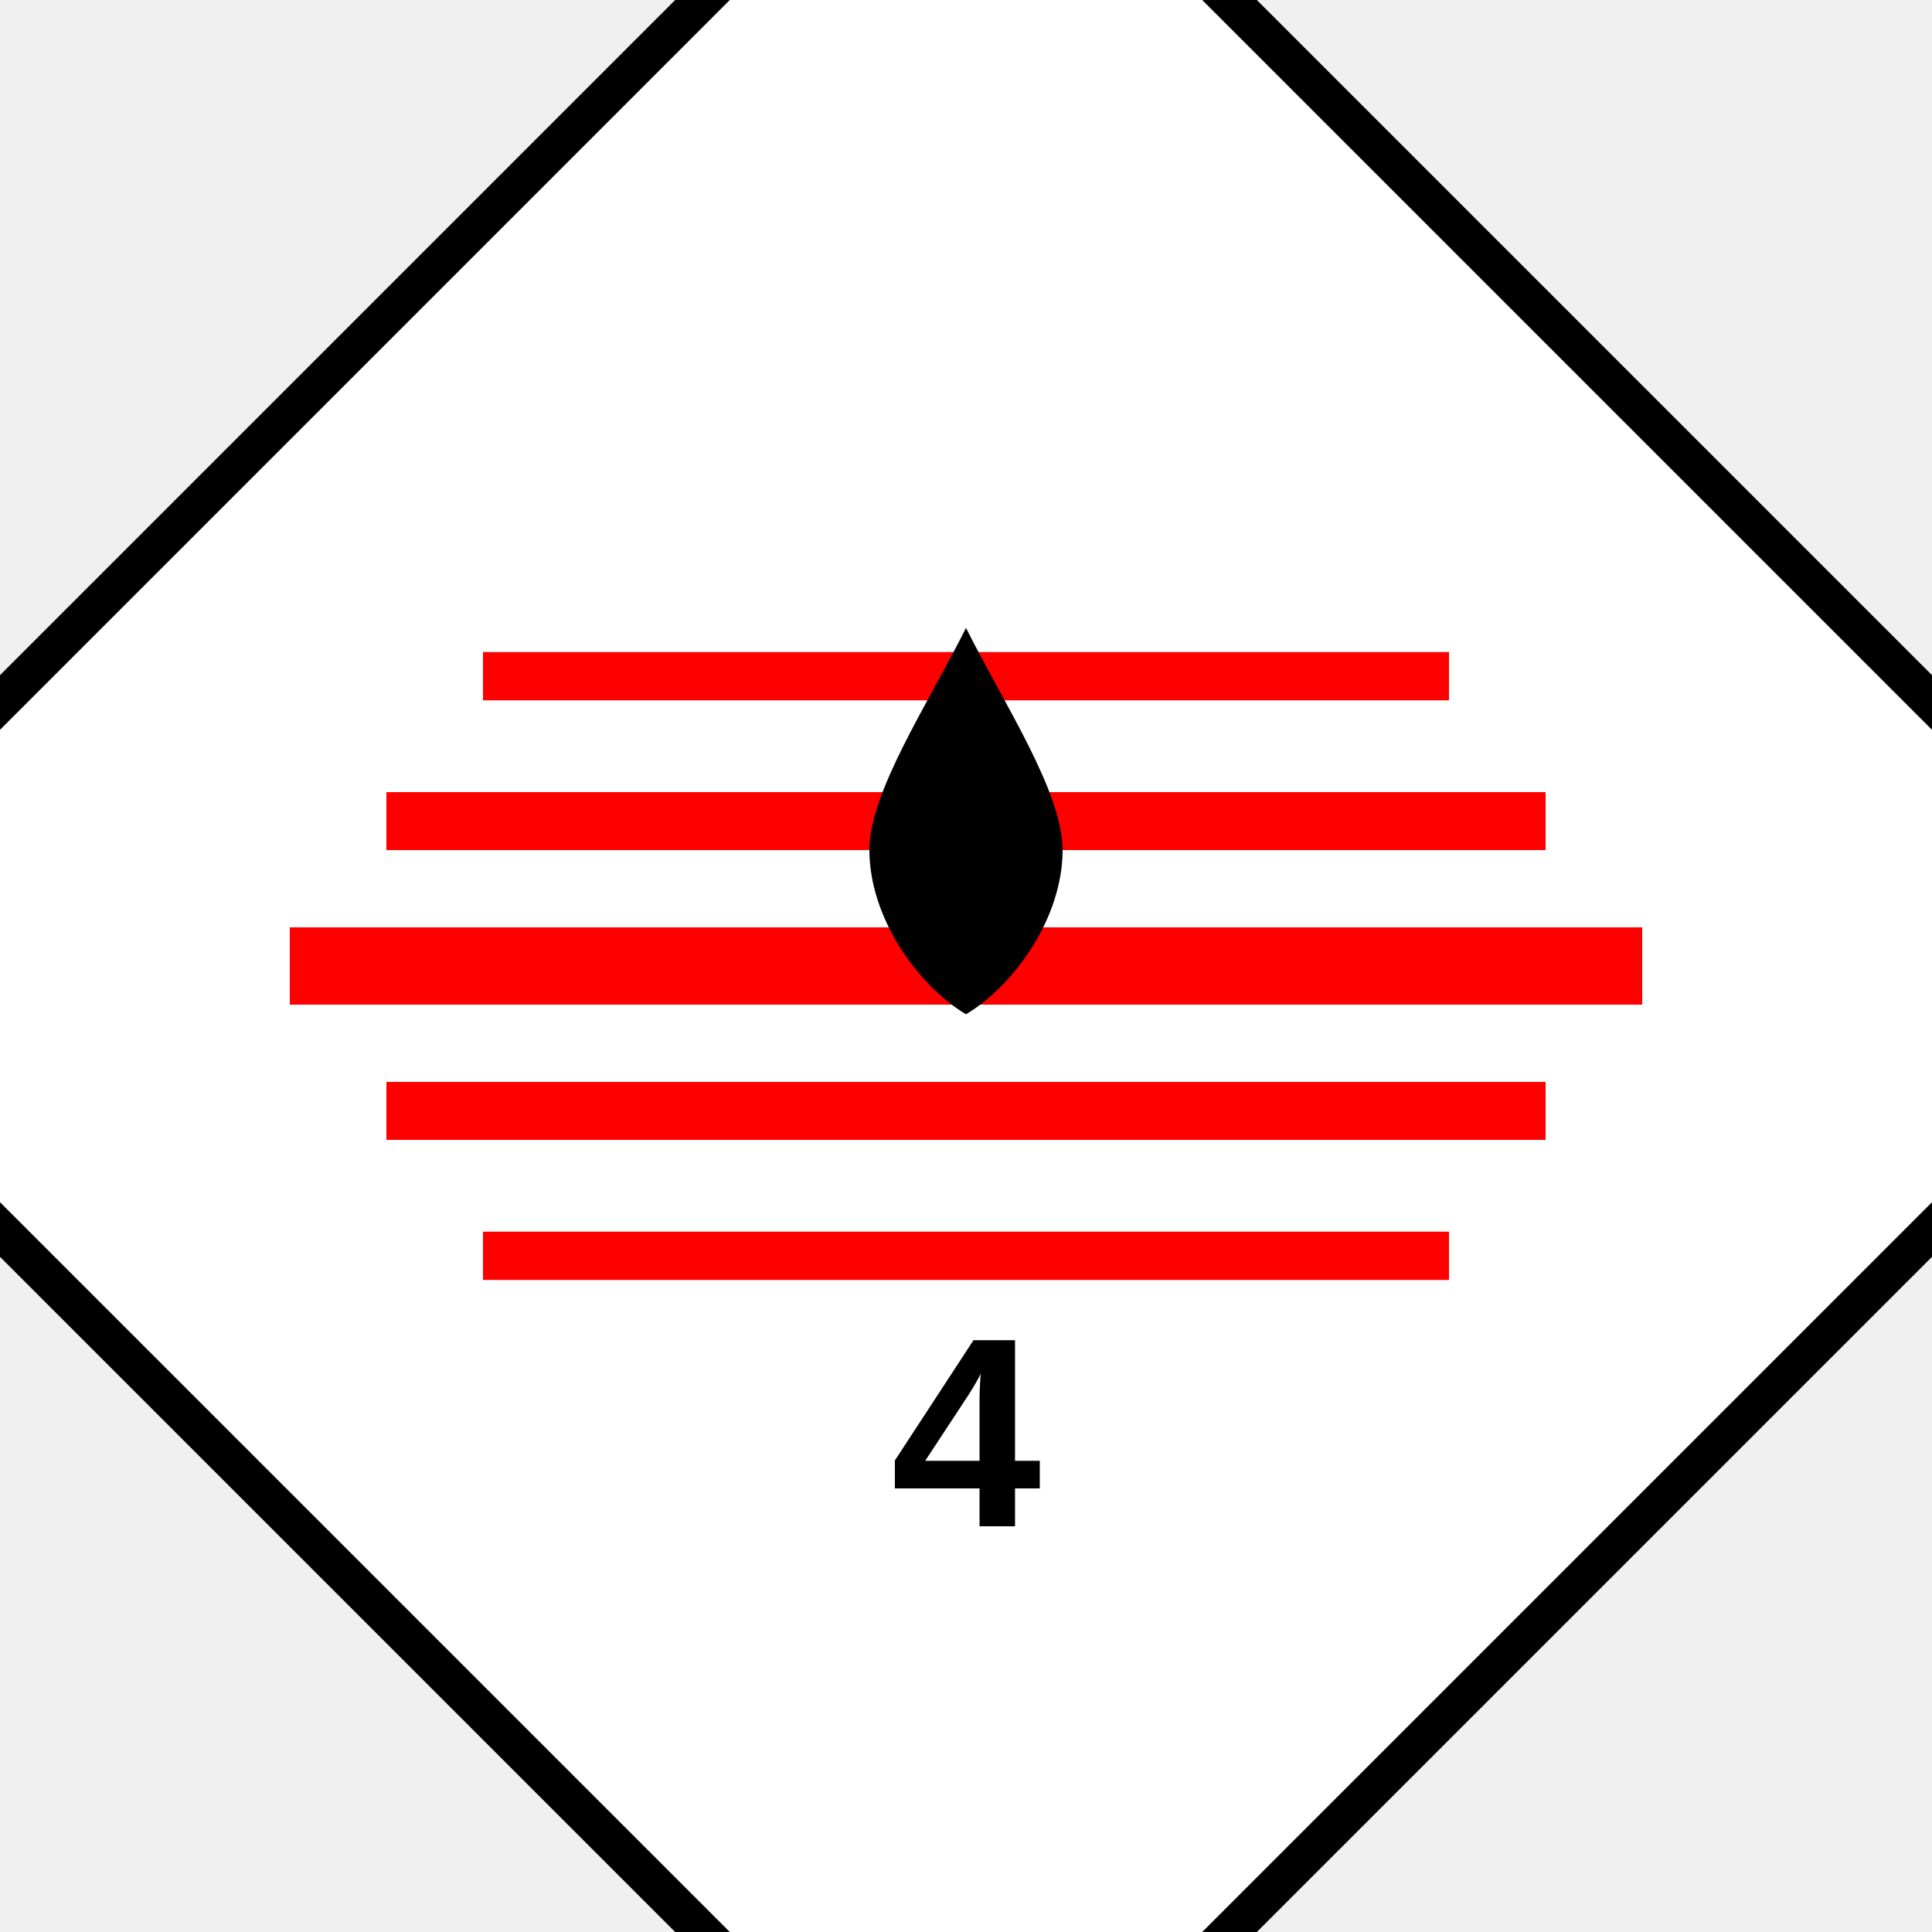
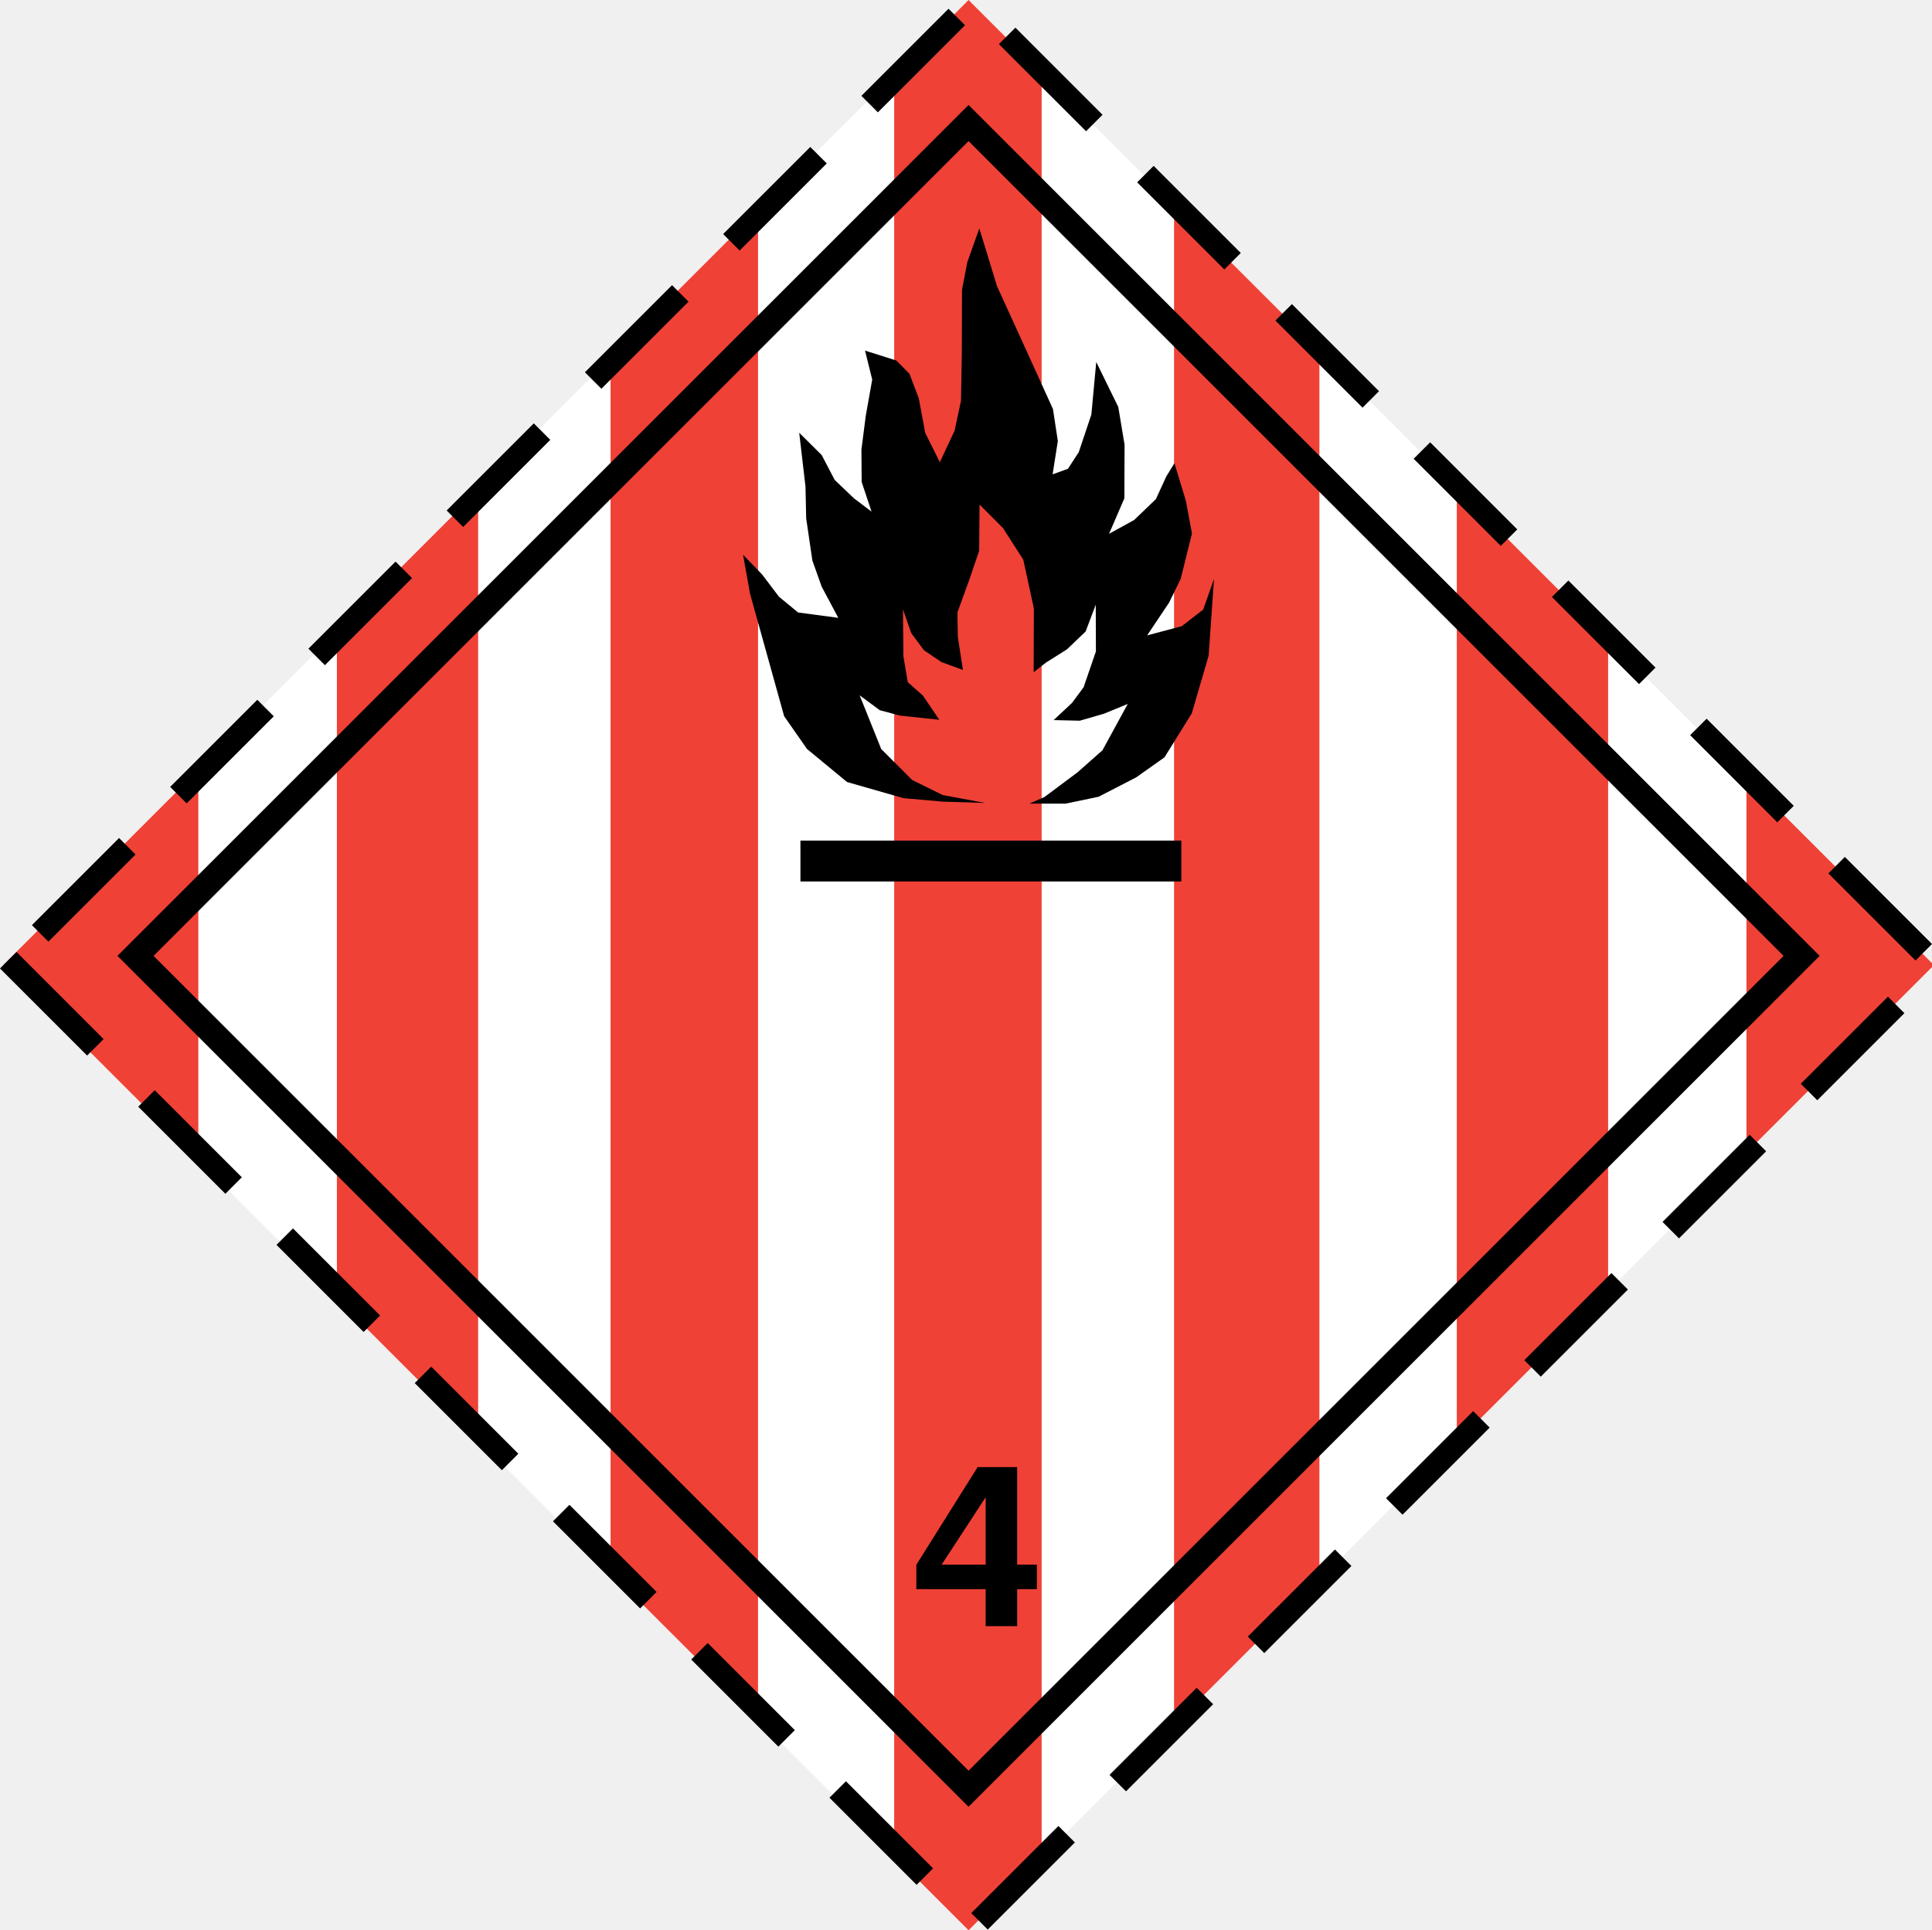
- <svg xmlns="http://www.w3.org/2000/svg" viewBox="0 0 200 200">
-   <rect x="10" y="10" width="180" height="180" transform="rotate(45 100 100)" fill="#FFF" stroke="#000" stroke-width="4" />
-   <g>
-     <line x1="30" y1="100" x2="170" y2="100" stroke="#FF0000" stroke-width="8" />
-     <line x1="40" y1="85" x2="160" y2="85" stroke="#FF0000" stroke-width="6" />
-     <line x1="50" y1="70" x2="150" y2="70" stroke="#FF0000" stroke-width="5" />
-     <line x1="40" y1="115" x2="160" y2="115" stroke="#FF0000" stroke-width="6" />
-     <line x1="50" y1="130" x2="150" y2="130" stroke="#FF0000" stroke-width="5" />
+ <svg xmlns="http://www.w3.org/2000/svg" version="1.1" x="0px" y="0px" width="716.684px" height="715.904px" viewBox="0 0 716.684 715.904" enable-background="new 0 0 716.684 715.904" xml:space="preserve">
+   <g id="Layer_2">
+     <path fill="#FFFFFF" d="M1.175,358.104c8.055,8.055,350.061,350.061,358.115,358.111c8.055-8.053,350.068-350.059,358.123-358.111   C709.359,350.05,367.345,8.052,359.291,0C351.236,8.052,9.23,350.05,1.175,358.104z" />
+     <g id="Layer_3_copy">
+       <path fill="#EF4136" d="M226.496,132.79v450.635c19.333,19.332,37.896,37.895,54.699,54.698V78.092    C264.392,94.895,245.829,113.458,226.496,132.79z" />
+       <path fill="#EF4136" d="M359.291,0c-1.311,1.31-11.469,11.468-27.585,27.583v661.049c16.116,16.117,26.274,26.273,27.585,27.584    c1.298-1.297,11.273-11.272,27.114-27.113V27.112C370.564,11.272,360.588,1.297,359.291,0z" />
+       <path fill="#EF4136" d="M435.519,76.224V639.99c16.531-16.53,34.822-34.821,53.921-53.919v-455.93    C470.341,111.043,452.05,92.754,435.519,76.224z" />
+       <path fill="#EF4136" d="M540.402,181.101V535.11c19.031-19.031,38.029-38.027,56.14-56.139V237.238    C578.431,219.127,559.433,200.131,540.402,181.101z" />
+       <path fill="#EF4136" d="M647.857,288.551v139.107c39.379-39.377,67.322-67.319,69.557-69.554    C715.179,355.87,687.236,327.928,647.857,288.551z" />
+       <path fill="#EF4136" d="M1.175,358.104c2.288,2.288,31.526,31.525,72.395,72.395V285.712    C32.701,326.58,3.463,355.816,1.175,358.104z" />
+       <path fill="#EF4136" d="M124.969,234.314v247.583c16.967,16.967,34.665,34.664,52.402,52.402V181.913    C159.633,199.65,141.936,217.347,124.969,234.314z" />
+     </g>
  </g>
-   <g transform="translate(100,85)">
-     <path d="M0,-20 C-4,-12 -10,-3 -10,3 C-10,10 -5,17 0,20 C5,17 10,10 10,3 C10,-3 4,-12 0,-20Z" fill="#000" />
+   <g id="Normal">
+     <polygon points="428.785,185.188 420.72,192.938 411.41,198.063 417.095,184.875 417.16,165 414.834,151.016 406.66,134.313    404.846,153.813 400.167,167.777 396.16,173.938 390.471,176 392.41,163.625 390.595,151.75 386.405,142.528 380.285,129.063    369.846,106.188 363.285,84.75 358.825,97.282 356.868,107.491 356.787,130.682 356.493,148.668 354.118,159.782 348.637,171.5    343.221,160.633 340.829,147.797 337.348,138.663 332.471,133.75 331.706,133.508 320.887,130.084 323.553,140.834    321.137,154.418 319.553,166.834 319.637,178.811 323.303,189.834 316.804,184.918 309.637,178.084 304.804,168.834    296.471,160.584 298.804,180.584 299.054,192.334 301.357,207.996 304.804,217.668 310.971,229.25 296.054,227.25 288.971,221.418    282.721,213.168 281.195,211.588 275.637,205.834 278.221,220.25 281.195,230.935 290.887,265.75 299.351,277.887 314.221,290.168    331.706,295.167 335.123,296.145 349.734,297.443 365.485,297.932 349.734,295.01 338.387,289.418 331.706,282.736    326.887,277.918 318.889,257.996 326.357,263.516 331.706,264.951 333.752,265.5 348.441,267.063 342.352,258.092 336.746,253.125    335.123,243.549 334.955,226.111 338.045,234.943 342.754,241.275 349.246,245.659 357.202,248.579 355.311,236.295    355.154,227.268 359.519,215.225 363.228,204.361 363.364,187.193 372.083,195.957 379.591,207.67 383.524,225.774    383.437,249.428 386.405,247.103 387.971,245.875 395.785,240.938 402.72,234.313 406.471,224.375 406.535,241.688 401.971,255    397.66,260.813 390.846,267.188 400.548,267.412 409.535,264.813 418.346,261.188 408.971,278.375 399.72,286.563 387.41,295.75    386.405,296.19 381.846,298.188 386.405,298.188 395.285,298.188 407.535,295.625 421.471,288.438 431.971,281 435.519,275.286    442.095,264.688 448.346,243.313 450.346,214.813 446.329,226.178 438.374,232.346 435.519,233.104 425.535,235.75 433.66,223.625    435.519,219.827 437.971,214.813 442.16,198 439.91,185.813 435.66,171.875 435.519,172.105 432.66,176.75  " />
+     <polygon points="331.706,311.897 296.925,311.897 296.925,327.068 331.706,327.068 386.405,327.068 435.519,327.068    438.223,327.068 438.223,311.897 435.519,311.897 386.405,311.897  " />
+     <path d="M377.315,580.544V544.36h-14.661l-22.73,36.226v9.063h25.72v13.718h11.671v-13.718h7.311v-9.105H377.315z M365.644,580.544   h-16.339l16.339-25.021V580.544z" />
+     <path d="M647.857,327.511l-51.315-51.317l-56.14-56.138l-50.962-50.961l-53.921-53.922L386.405,66.06l-27.114-27.113   l-27.585,27.585l-50.51,50.511l-54.699,54.699l-49.125,49.126l-52.402,52.402L73.57,324.67l-29.999,29.998l29.999,29.999   l51.398,51.398l52.402,52.402l49.125,49.126l54.699,54.7l50.51,50.51l27.588,27.59l27.111-27.111l49.114-49.113l53.921-53.922   l50.962-50.963l56.14-56.139l51.315-51.314l27.16-27.16L647.857,327.511z M596.542,419.753l-56.14,56.139l-50.962,50.963   l-53.921,53.922l-49.114,49.113L359.293,657l-27.588-27.589l-50.51-50.51l-54.699-54.699l-49.125-49.127l-52.402-52.402   L73.57,371.274l-16.605-16.606l16.605-16.605l51.398-51.398l52.402-52.402l49.125-49.125l54.699-54.699l50.51-50.511l27.585-27.585   l27.114,27.113l49.114,49.113l53.921,53.92l50.962,50.962l56.14,56.139l51.315,51.314l13.769,13.769l-13.769,13.768   L596.542,419.753z" />
+     <polygon points="386.405,32.226 402.875,48.698 408.989,42.584 376.669,10.262 373.111,13.819 370.555,16.375  " />
+     <polygon points="456.716,97.423 460.272,93.867 427.951,61.545 421.835,67.659 435.519,81.339 454.16,99.981  " />
+     <polygon points="489.44,135.261 505.441,151.262 511.555,145.149 479.233,112.828 475.675,116.385 473.119,118.941  " />
+     <polygon points="559.282,199.988 562.838,196.432 530.516,164.109 524.402,170.223 540.402,186.223 556.724,202.545  " />
+     <polygon points="596.542,242.362 608.006,253.827 614.119,247.713 581.797,215.393 578.242,218.948 575.684,221.506  " />
+     <polygon points="661.846,302.551 665.401,298.996 633.081,266.674 626.967,272.787 647.857,293.679 659.287,305.109  " />
+     <polygon points="684.361,317.957 680.807,321.512 678.248,324.07 710.57,356.391 713.128,353.833 716.684,350.276  " />
+     <polygon points="6.114,353.223 4.647,354.688 0,359.336 32.32,391.659 36.969,387.011 38.435,385.545  " />
+     <polygon points="55.93,405.972 51.282,410.619 83.603,442.94 89.717,436.827 73.57,420.681 57.395,404.506  " />
+     <polygon points="124.969,472.079 108.678,455.787 102.565,461.901 134.886,494.223 139.534,489.575 141,488.108  " />
+     <polygon points="158.494,508.536 153.847,513.185 186.169,545.506 192.283,539.394 177.371,524.481 159.961,507.07  " />
+     <polygon points="226.496,573.606 211.244,558.354 205.129,564.468 237.451,596.789 242.098,592.142 243.565,590.674  " />
+     <polygon points="261.058,611.103 256.412,615.748 288.732,648.07 294.847,641.957 281.195,628.306 262.525,609.636  " />
+     <polygon points="331.706,678.815 313.807,660.919 307.693,667.031 340.016,699.354 344.662,694.706 346.129,693.239  " />
+     <polygon points="50.28,317.053 46.26,313.034 44.166,310.939 11.845,343.262 13.939,345.355 17.959,349.376  " />
+     <polygon points="73.57,293.764 101.563,265.771 95.449,259.656 63.128,291.979 65.222,294.072 69.242,298.092  " />
+     <polygon points="148.825,210.468 146.731,208.375 114.41,240.695 120.523,246.811 124.969,242.366 152.846,214.488  " />
+     <polygon points="177.371,189.963 204.128,163.205 198.014,157.092 165.693,189.412 167.786,191.506 171.806,195.527  " />
+     <polygon points="251.39,107.902 249.297,105.809 216.974,138.131 223.089,144.244 226.496,140.837 255.41,111.924  " />
+     <polygon points="281.195,86.139 306.691,60.643 300.578,54.527 268.257,86.85 270.35,88.942 274.371,92.963  " />
+     <polygon points="353.953,5.338 351.86,3.247 319.539,35.566 325.653,41.68 331.706,35.627 357.975,9.359  " />
+     <rect x="356.682" y="692.365" transform="matrix(0.7071 -0.7071 0.7071 0.7071 -381.4816 472.4736)" width="45.709" height="8.644" />
+     <rect x="407.965" y="641.081" transform="matrix(0.7071 -0.7071 0.7071 0.7071 -330.194 493.7158)" width="45.709" height="8.644" />
+     <rect x="459.247" y="589.797" transform="matrix(0.7071 -0.7071 0.7071 0.7071 -278.9038 514.9346)" width="45.712" height="8.645" />
+     <rect x="510.531" y="538.514" transform="matrix(0.7071 -0.7071 0.7071 0.7071 -227.619 536.1205)" width="45.711" height="8.649" />
+     <rect x="561.814" y="487.233" transform="matrix(0.7071 -0.7071 0.7071 0.7071 -176.3353 557.4196)" width="45.709" height="8.646" />
+     <rect x="613.096" y="435.951" transform="matrix(0.7071 -0.7071 0.7071 0.7071 -125.0562 578.6376)" width="45.706" height="8.647" />
+     <rect x="664.378" y="384.669" transform="matrix(0.7071 -0.7071 0.7071 0.7071 -73.7634 599.9142)" width="45.709" height="8.645" />
  </g>
-   <text x="100" y="158" text-anchor="middle" font-family="Arial,sans-serif" font-size="28" font-weight="bold" fill="#000">4</text>
+   <g id="Layer_3" display="none">
+     <rect x="226.496" y="29.479" display="inline" fill="#99FFFF" width="54.699" height="667.207" />
+     <rect x="331.706" y="-31.708" display="inline" fill="#99FFFF" width="54.699" height="857.006" />
+     <rect x="435.519" y="52.339" display="inline" fill="#99FFFF" width="53.921" height="656.999" />
+     <rect x="540.402" y="144.245" display="inline" fill="#99FFFF" width="56.14" height="481.94" />
+     <rect x="647.857" y="260.284" display="inline" fill="#99FFFF" width="93.385" height="206.014" />
+     <rect x="-24.758" y="253.298" display="inline" fill="#99FFFF" width="98.328" height="217" />
+     <rect x="124.969" y="157.089" display="inline" fill="#99FFFF" width="52.402" height="410.944" />
+   </g>
</svg>
